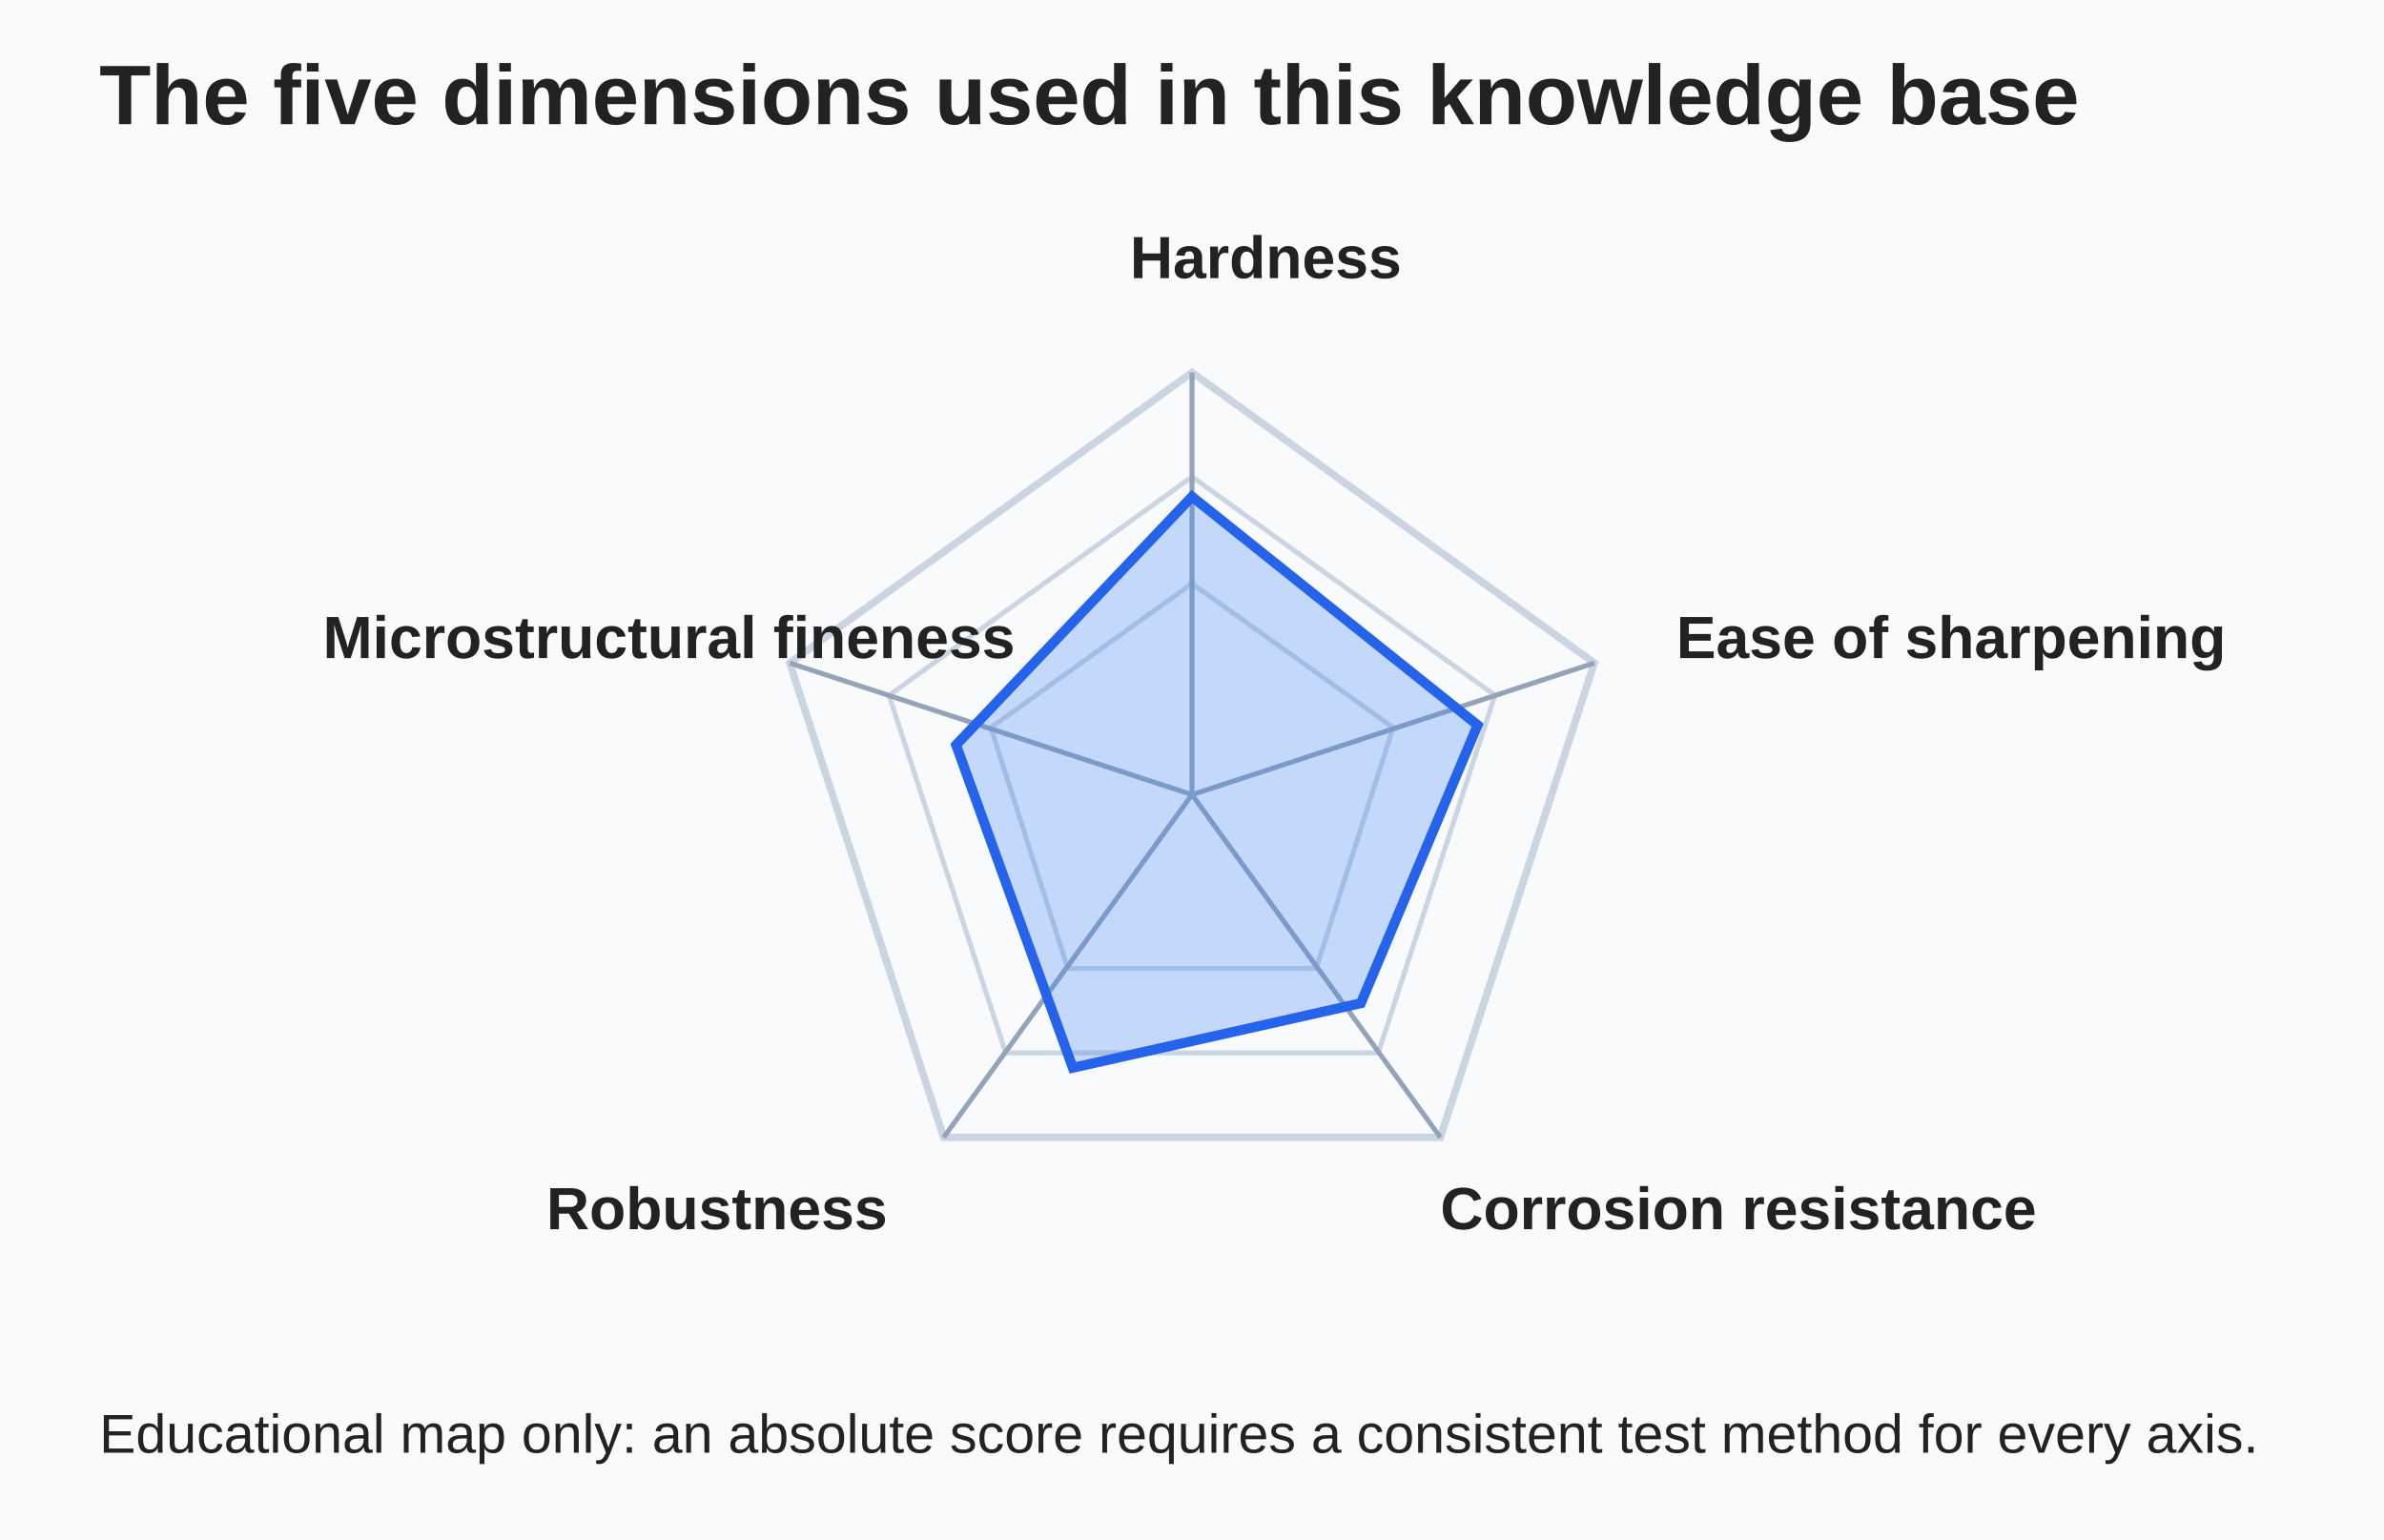
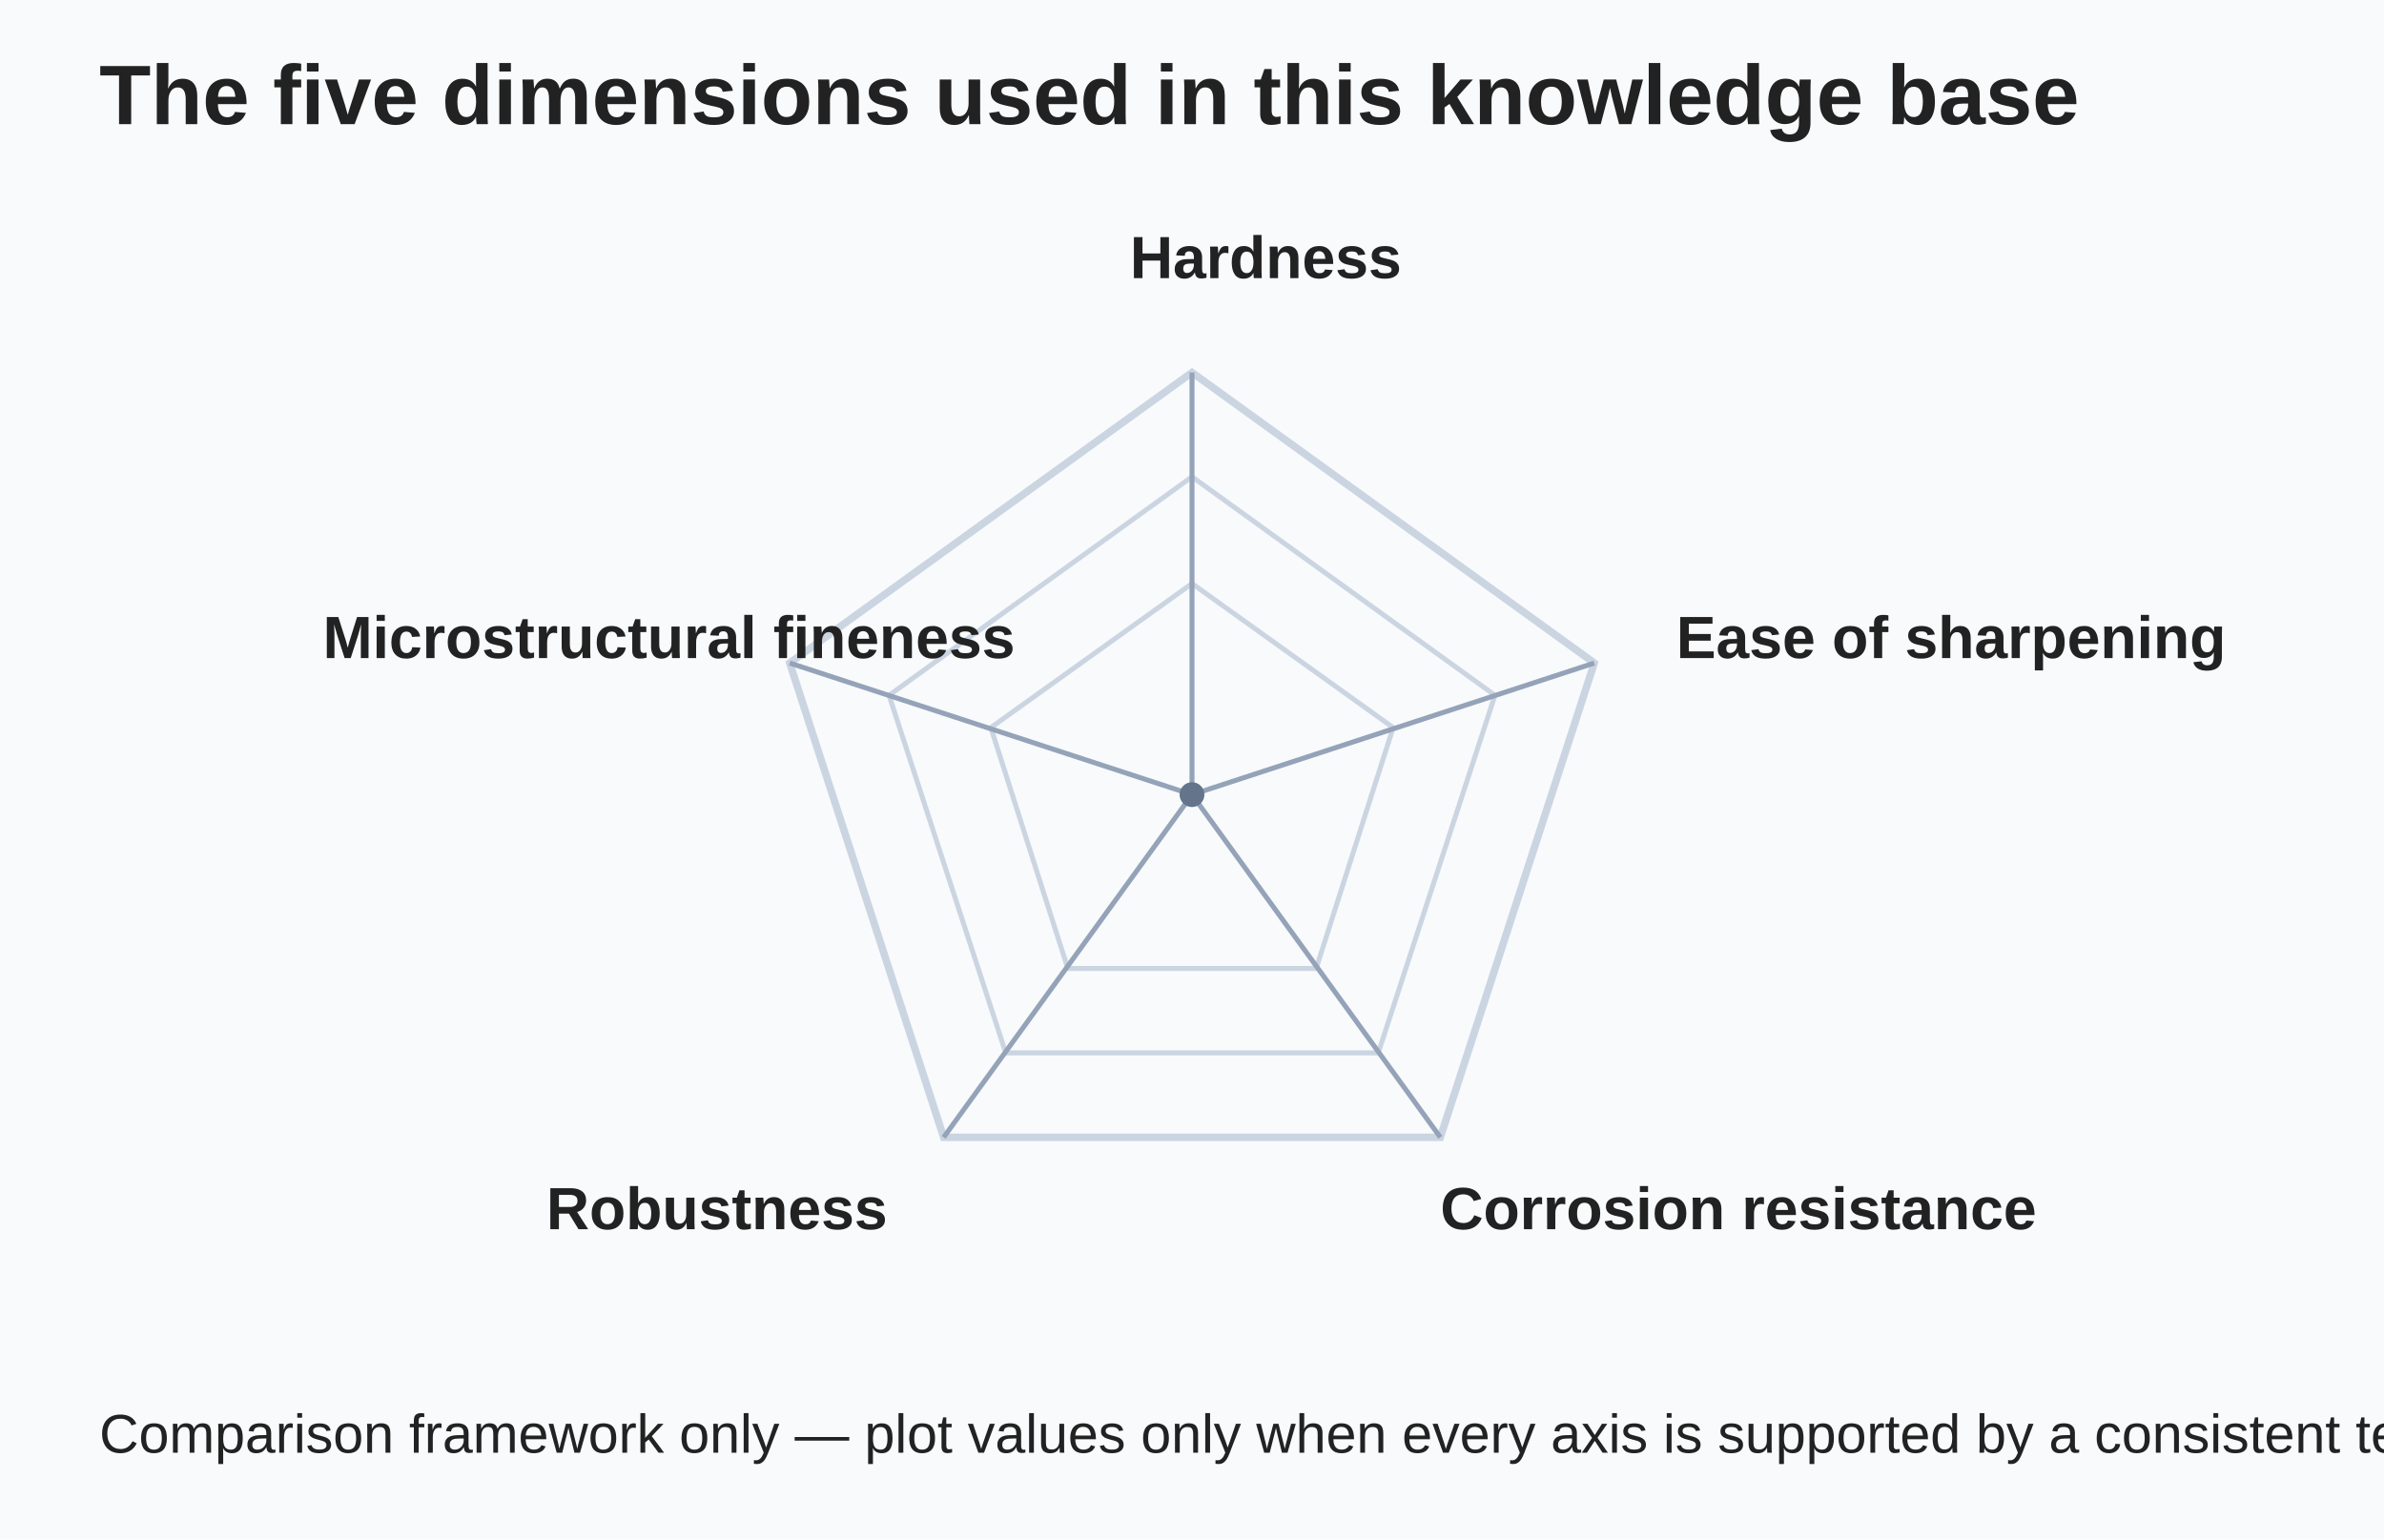
<svg xmlns="http://www.w3.org/2000/svg" width="960" height="620" viewBox="0 0 960 620" role="img" aria-labelledby="title desc">
-   <style>text{font-family:Arial,sans-serif;fill:#222}.title{font-size:34px;font-weight:bold}.small{font-size:22px}.axis{font-size:24px;font-weight:bold}</style>
+   <style>text{font-family:Arial,sans-serif;fill:#222}.title{font-size:34px;font-weight:bold}.small{font-size:22px}.axis{font-size:24px;font-weight:bold}.grid{fill:none;stroke:#cbd5e1}.axisline{stroke:#94a3b8;stroke-width:2}</style>
  <rect width="100%" height="100%" fill="#f8fafc" />
  <text x="40" y="50" class="title">The five dimensions used in this knowledge base</text>
  <g transform="translate(480,320)">
-     <polygon points="0,-170 162,-53 100,138 -100,138 -162,-53" fill="none" stroke="#cbd5e1" stroke-width="3" />
-     <polygon points="0,-128 122,-40 75,104 -75,104 -122,-40" fill="none" stroke="#cbd5e1" stroke-width="2" />
-     <polygon points="0,-85 81,-27 50,70 -50,70 -81,-27" fill="none" stroke="#cbd5e1" stroke-width="2" />
-     <line x1="0" y1="0" x2="0" y2="-170" stroke="#94a3b8" stroke-width="2" />
-     <line x1="0" y1="0" x2="162" y2="-53" stroke="#94a3b8" stroke-width="2" />
-     <line x1="0" y1="0" x2="100" y2="138" stroke="#94a3b8" stroke-width="2" />
-     <line x1="0" y1="0" x2="-100" y2="138" stroke="#94a3b8" stroke-width="2" />
-     <line x1="0" y1="0" x2="-162" y2="-53" stroke="#94a3b8" stroke-width="2" />
-     <polygon points="0,-120 115,-28 68,84 -48,110 -95,-20" fill="#3b82f6" fill-opacity=".28" stroke="#2563eb" stroke-width="4" />
+     <polygon class="grid" stroke-width="3" points="0,-170 162,-53 100,138 -100,138 -162,-53" />
+     <polygon class="grid" stroke-width="2" points="0,-128 122,-40 75,104 -75,104 -122,-40" />
+     <polygon class="grid" stroke-width="2" points="0,-85 81,-27 50,70 -50,70 -81,-27" />
+     <line class="axisline" x1="0" y1="0" x2="0" y2="-170" />
+     <line class="axisline" x1="0" y1="0" x2="162" y2="-53" />
+     <line class="axisline" x1="0" y1="0" x2="100" y2="138" />
+     <line class="axisline" x1="0" y1="0" x2="-100" y2="138" />
+     <line class="axisline" x1="0" y1="0" x2="-162" y2="-53" />
+     <circle cx="0" cy="0" r="5" fill="#64748b" />
  </g>
  <text x="455" y="112" class="axis">Hardness</text>
  <text x="675" y="265" class="axis">Ease of sharpening</text>
  <text x="580" y="495" class="axis">Corrosion resistance</text>
  <text x="220" y="495" class="axis">Robustness</text>
  <text x="130" y="265" class="axis">Microstructural fineness</text>
-   <text x="40" y="585" class="small">Educational map only: an absolute score requires a consistent test method for every axis.</text>
+   <text x="40" y="585" class="small">Comparison framework only — plot values only when every axis is supported by a consistent test method.</text>
</svg>
